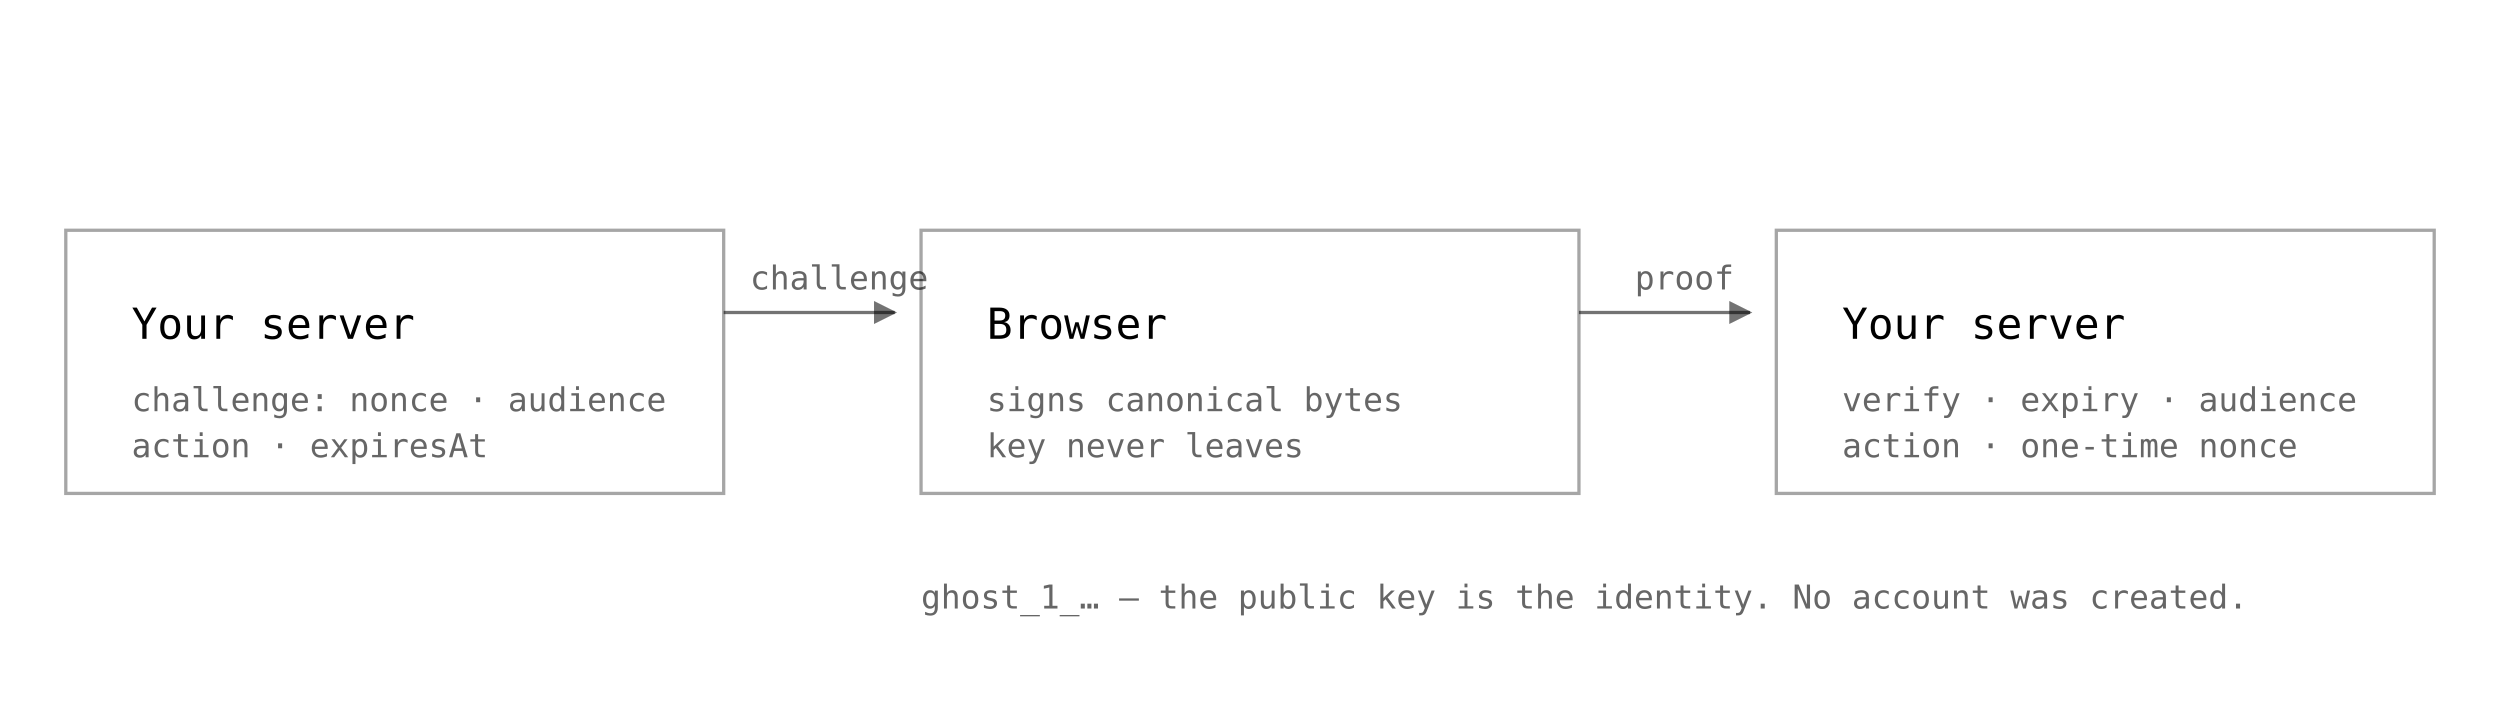
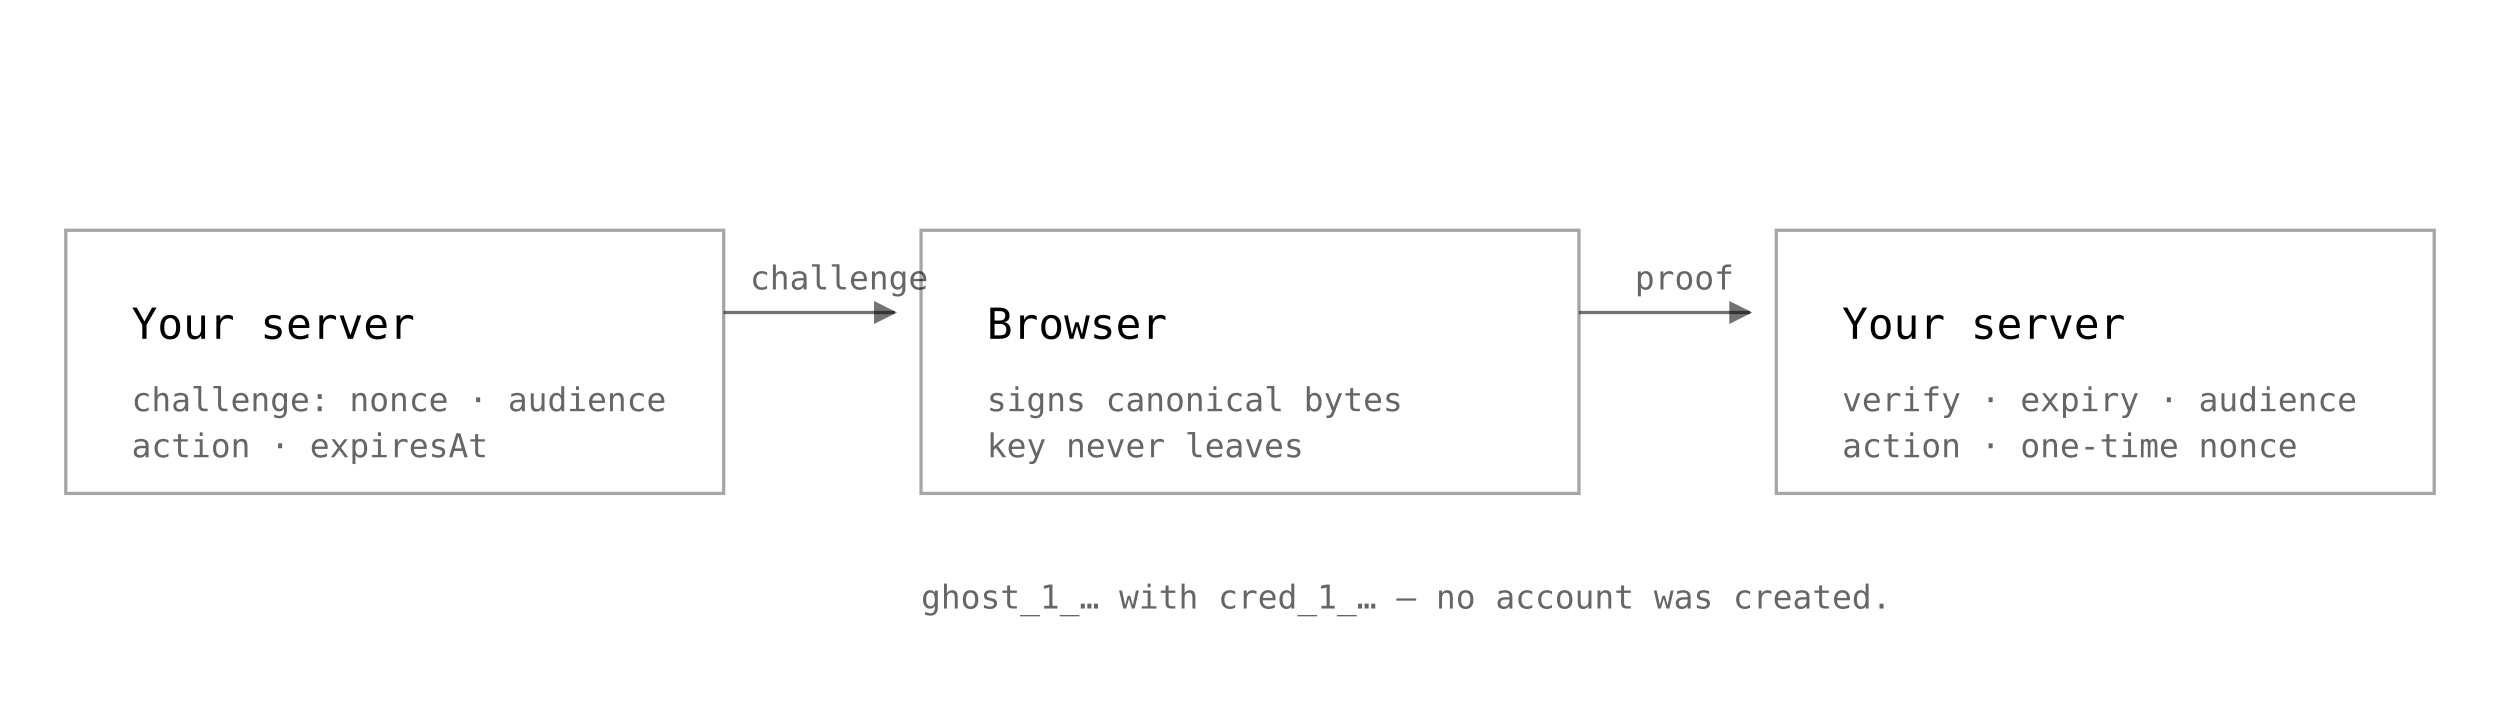
<svg xmlns="http://www.w3.org/2000/svg" viewBox="0 0 760 220" role="img" aria-label="Ghost proof flow: server issues a one-time challenge, the browser signs it with a non-extractable key, the server verifies the proof.">
  <style>
    text { font-family: ui-monospace, SFMono-Regular, Menlo, monospace; fill: currentColor; }
    .box { fill: none; stroke: currentColor; stroke-opacity: 0.35; }
    .arrow { stroke: currentColor; stroke-opacity: 0.55; fill: none; }
    .sub { font-size: 10px; opacity: 0.6; }
    .main { font-size: 13px; }
  </style>
  <rect class="box" x="20" y="70" width="200" height="80" />
  <text class="main" x="40" y="103">Your server</text>
  <text class="sub" x="40" y="125">challenge: nonce · audience</text>
  <text class="sub" x="40" y="139">action · expiresAt</text>
  <rect class="box" x="280" y="70" width="200" height="80" />
  <text class="main" x="300" y="103">Browser</text>
  <text class="sub" x="300" y="125">signs canonical bytes</text>
  <text class="sub" x="300" y="139">key never leaves</text>
  <rect class="box" x="540" y="70" width="200" height="80" />
  <text class="main" x="560" y="103">Your server</text>
  <text class="sub" x="560" y="125">verify · expiry · audience</text>
  <text class="sub" x="560" y="139">action · one-time nonce</text>
  <path class="arrow" d="M220 95 L272 95" marker-end="url(#a)" />
  <path class="arrow" d="M480 95 L532 95" marker-end="url(#a)" />
  <text class="sub" x="228" y="88">challenge</text>
  <text class="sub" x="497" y="88">proof</text>
-   <text class="sub" x="280" y="185">ghost_1_… — the public key is the identity. No account was created.</text>
+   <text class="sub" x="280" y="185">ghost_1_… with cred_1_… — no account was created.</text>
  <defs>
    <marker id="a" viewBox="0 0 10 10" refX="9" refY="5" markerWidth="7" markerHeight="7" orient="auto-start-reverse">
      <path d="M0 0 L10 5 L0 10 z" fill="currentColor" fill-opacity="0.55" />
    </marker>
  </defs>
</svg>
